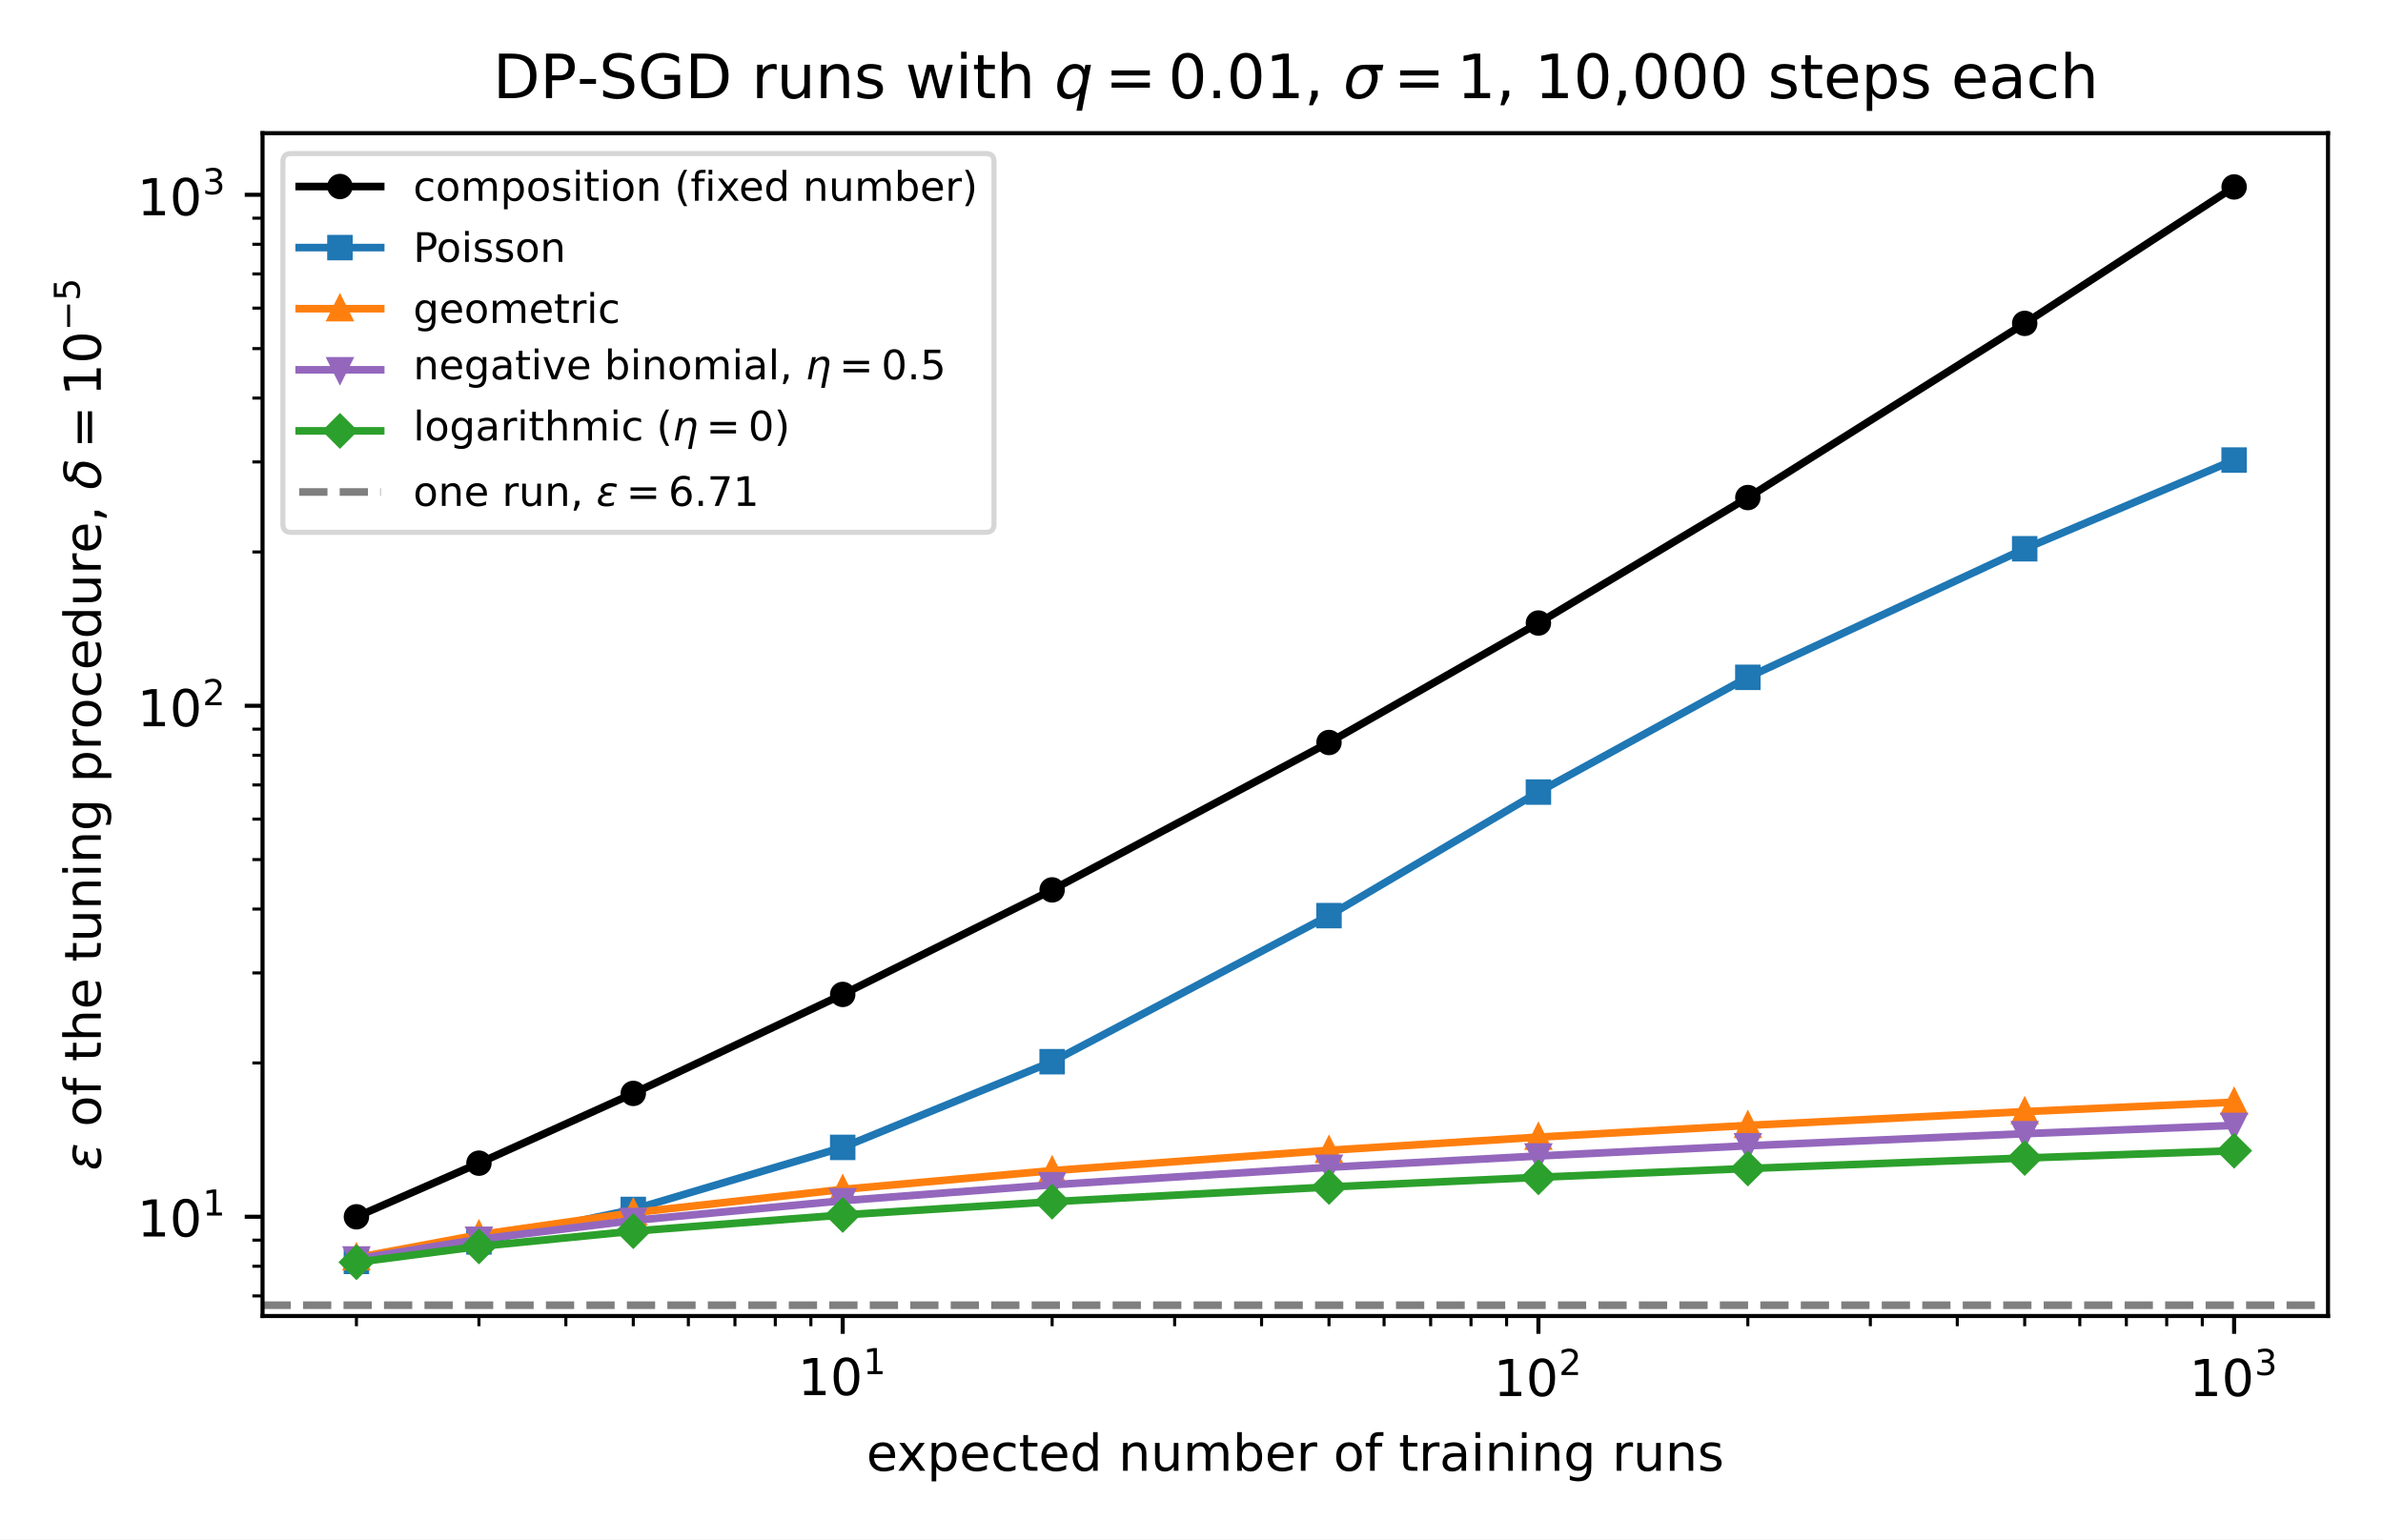
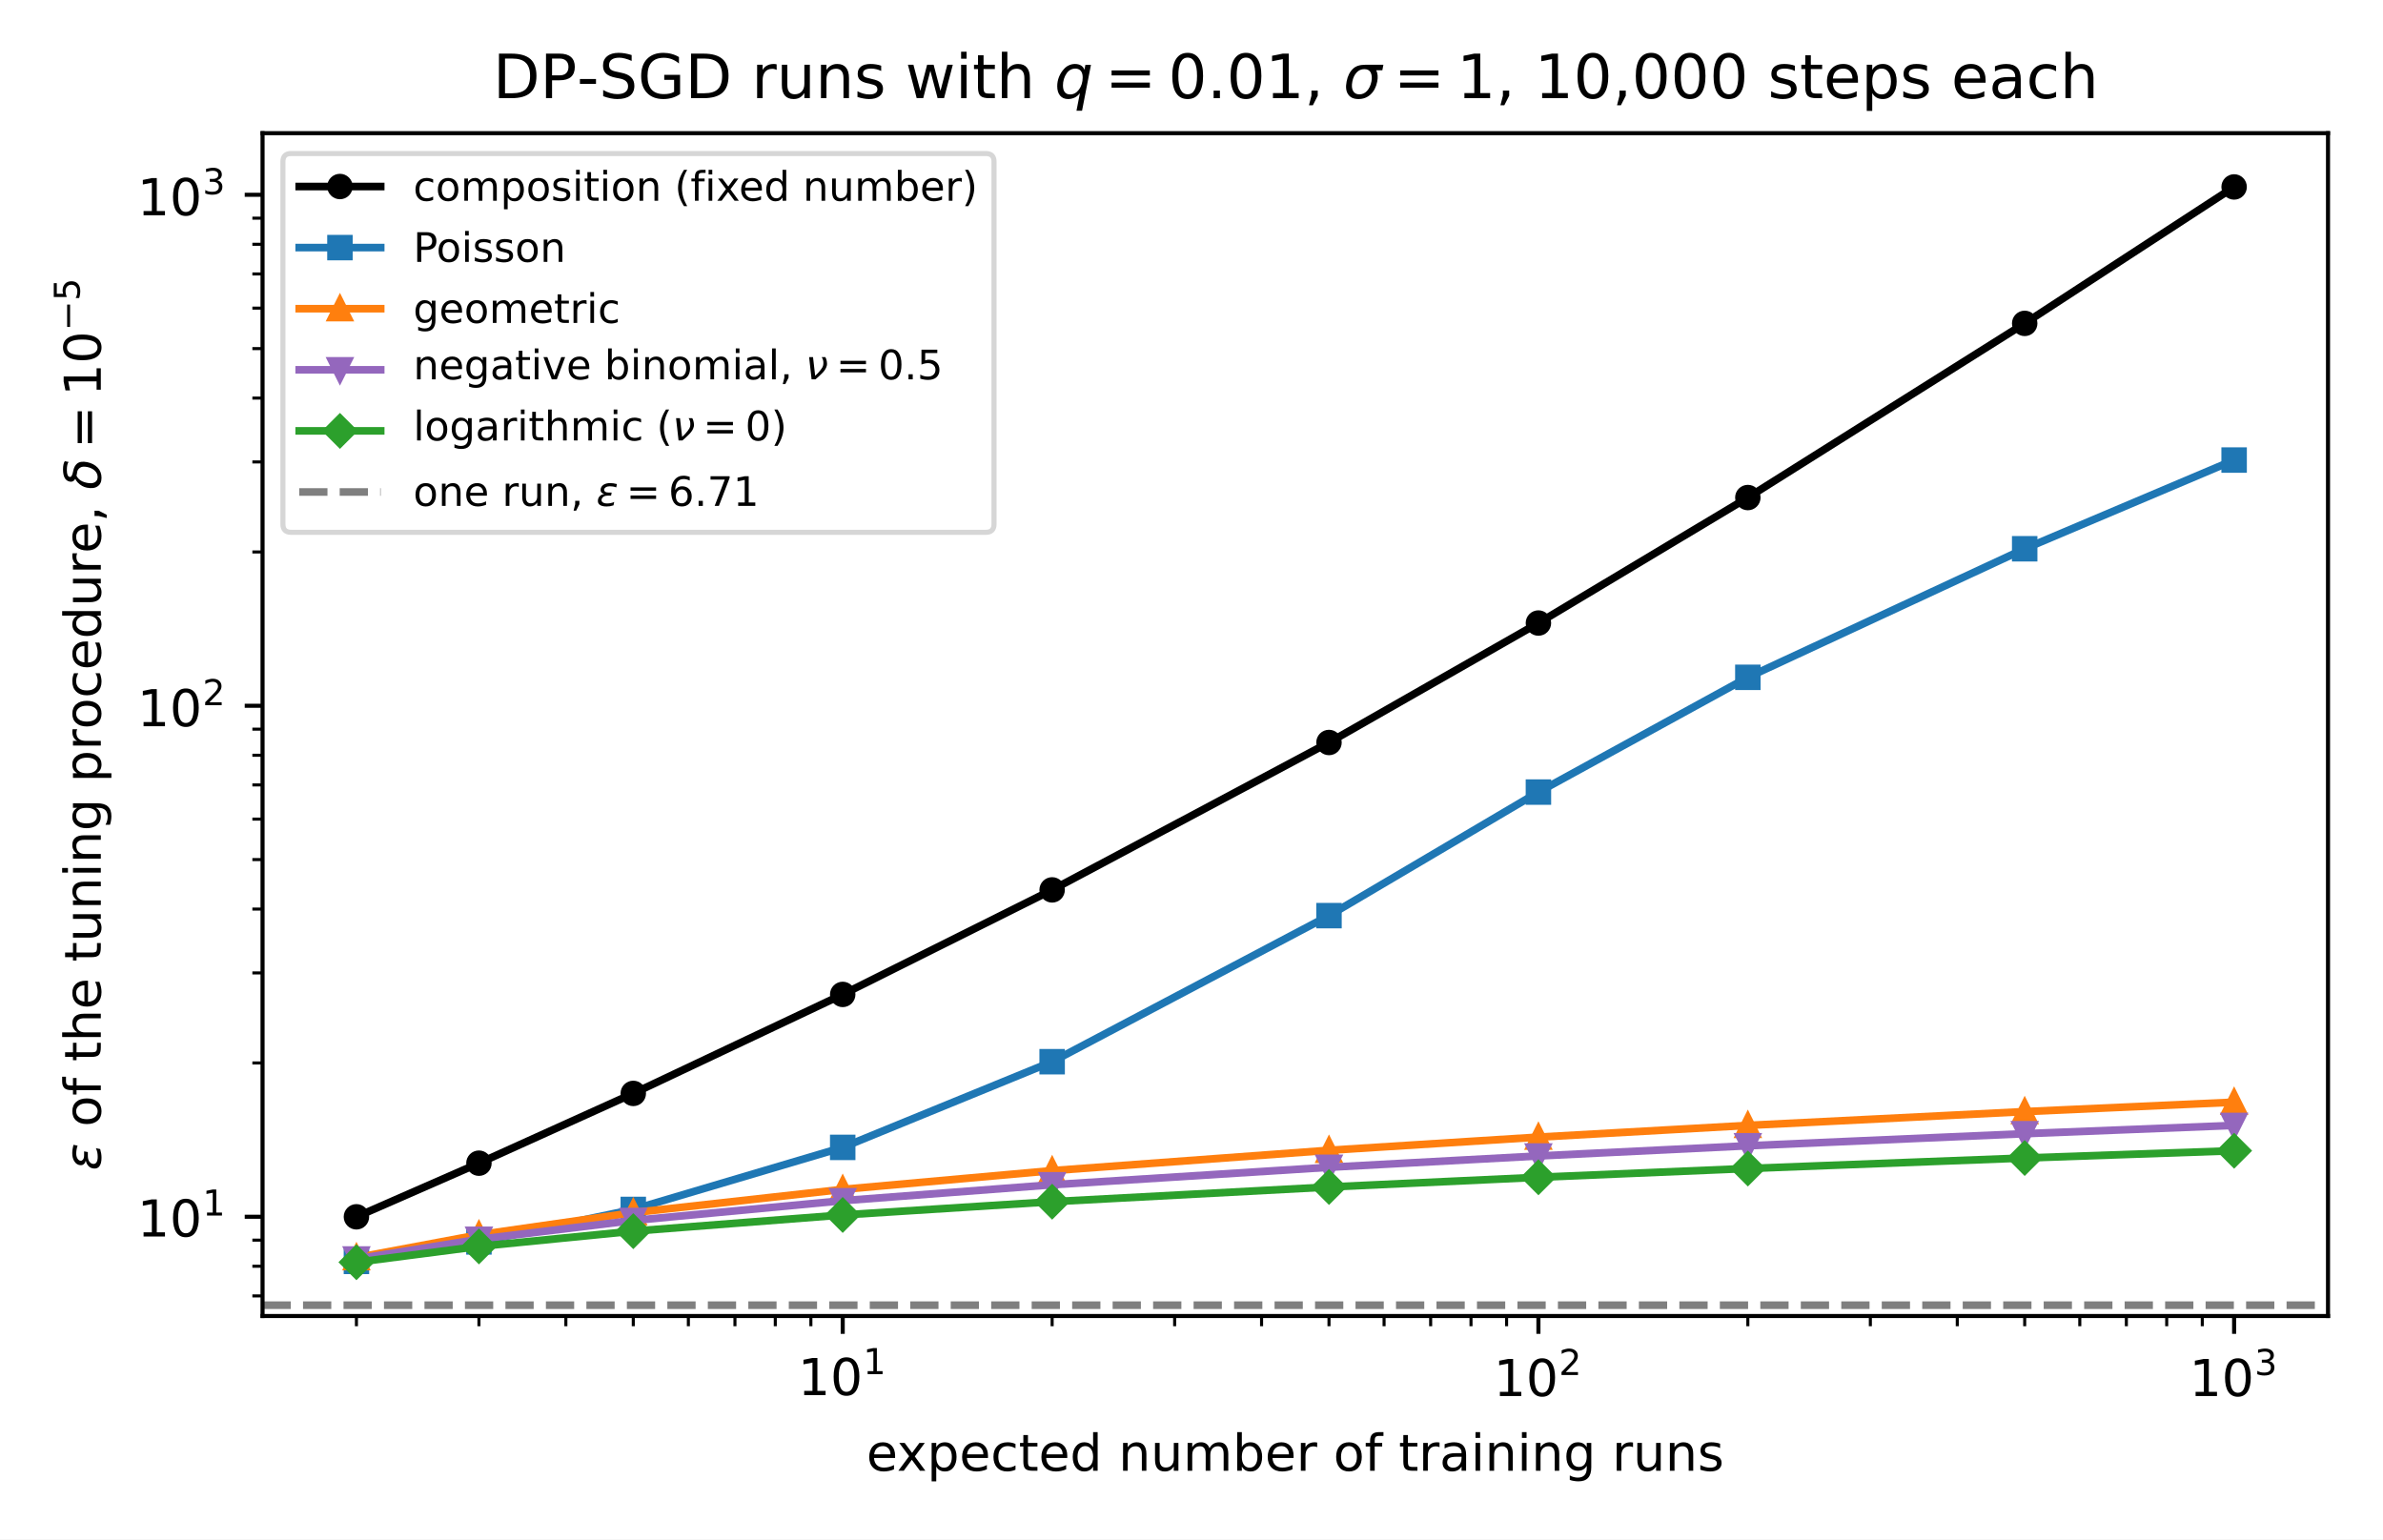
<svg xmlns="http://www.w3.org/2000/svg" xmlns:xlink="http://www.w3.org/1999/xlink" width="468pt" height="302.4pt" viewBox="0 0 468 302.4" version="1.1">
  <defs>
    <style type="text/css">*{stroke-linejoin: round; stroke-linecap: butt}</style>
  </defs>
  <g id="figure_1">
    <g id="patch_1">
      <path d="M 0 302.4  L 468 302.4  L 468 0  L 0 0  z " style="fill: #ffffff" />
    </g>
    <g id="axes_1">
      <g id="patch_2">
        <path d="M 51.562 258.515  L 457.2 258.515  L 457.2 26.16  L 51.562 26.16  z " style="fill: #ffffff" />
      </g>
      <g id="matplotlib.axis_1">
        <g id="xtick_1">
          <g id="line2d_1">
            <defs>
              <path id="m102c16f6c4" d="M 0 0  L 0 3.5  " style="stroke: #000000; stroke-width: 0.8" />
            </defs>
            <g>
              <use xlink:href="#m102c16f6c4" x="165.501" y="258.515" style="stroke: #000000; stroke-width: 0.8" />
            </g>
          </g>
          <g id="text_1">
            <g transform="translate(156.701 274.8153)">
              <text>
                <tspan x="0" y="-0.762" style="font-size: 10px; font-family: 'DejaVu Sans'">1</tspan>
                <tspan x="6.362" y="-0.762" style="font-size: 10px; font-family: 'DejaVu Sans'">0</tspan>
                <tspan x="12.82" y="-4.892" style="font-size: 7px; font-family: 'DejaVu Sans'">1</tspan>
              </text>
            </g>
          </g>
        </g>
        <g id="xtick_2">
          <g id="line2d_2">
            <g>
              <use xlink:href="#m102c16f6c4" x="302.131" y="258.515" style="stroke: #000000; stroke-width: 0.8" />
            </g>
          </g>
          <g id="text_2">
            <g transform="translate(293.3315 274.9153)">
              <text>
                <tspan x="0" y="-0.675" style="font-size: 10px; font-family: 'DejaVu Sans'">1</tspan>
                <tspan x="6.362" y="-0.675" style="font-size: 10px; font-family: 'DejaVu Sans'">0</tspan>
                <tspan x="12.82" y="-4.805" style="font-size: 7px; font-family: 'DejaVu Sans'">2</tspan>
              </text>
            </g>
          </g>
        </g>
        <g id="xtick_3">
          <g id="line2d_3">
            <g>
              <use xlink:href="#m102c16f6c4" x="438.762" y="258.515" style="stroke: #000000; stroke-width: 0.8" />
            </g>
          </g>
          <g id="text_3">
            <g transform="translate(429.9619 274.9153)">
              <text>
                <tspan x="0" y="-0.675" style="font-size: 10px; font-family: 'DejaVu Sans'">1</tspan>
                <tspan x="6.362" y="-0.675" style="font-size: 10px; font-family: 'DejaVu Sans'">0</tspan>
                <tspan x="12.82" y="-4.805" style="font-size: 7px; font-family: 'DejaVu Sans'">3</tspan>
              </text>
            </g>
          </g>
        </g>
        <g id="xtick_4">
          <g id="line2d_4">
            <defs>
              <path id="mf94962b83d" d="M 0 0  L 0 2  " style="stroke: #000000; stroke-width: 0.6" />
            </defs>
            <g>
              <use xlink:href="#mf94962b83d" x="70" y="258.515" style="stroke: #000000; stroke-width: 0.6" />
            </g>
          </g>
        </g>
        <g id="xtick_5">
          <g id="line2d_5">
            <g>
              <use xlink:href="#mf94962b83d" x="94.06" y="258.515" style="stroke: #000000; stroke-width: 0.6" />
            </g>
          </g>
        </g>
        <g id="xtick_6">
          <g id="line2d_6">
            <g>
              <use xlink:href="#mf94962b83d" x="111.13" y="258.515" style="stroke: #000000; stroke-width: 0.6" />
            </g>
          </g>
        </g>
        <g id="xtick_7">
          <g id="line2d_7">
            <g>
              <use xlink:href="#mf94962b83d" x="124.371" y="258.515" style="stroke: #000000; stroke-width: 0.6" />
            </g>
          </g>
        </g>
        <g id="xtick_8">
          <g id="line2d_8">
            <g>
              <use xlink:href="#mf94962b83d" x="135.19" y="258.515" style="stroke: #000000; stroke-width: 0.6" />
            </g>
          </g>
        </g>
        <g id="xtick_9">
          <g id="line2d_9">
            <g>
              <use xlink:href="#mf94962b83d" x="144.337" y="258.515" style="stroke: #000000; stroke-width: 0.6" />
            </g>
          </g>
        </g>
        <g id="xtick_10">
          <g id="line2d_10">
            <g>
              <use xlink:href="#mf94962b83d" x="152.26" y="258.515" style="stroke: #000000; stroke-width: 0.6" />
            </g>
          </g>
        </g>
        <g id="xtick_11">
          <g id="line2d_11">
            <g>
              <use xlink:href="#mf94962b83d" x="159.249" y="258.515" style="stroke: #000000; stroke-width: 0.6" />
            </g>
          </g>
        </g>
        <g id="xtick_12">
          <g id="line2d_12">
            <g>
              <use xlink:href="#mf94962b83d" x="206.631" y="258.515" style="stroke: #000000; stroke-width: 0.6" />
            </g>
          </g>
        </g>
        <g id="xtick_13">
          <g id="line2d_13">
            <g>
              <use xlink:href="#mf94962b83d" x="230.69" y="258.515" style="stroke: #000000; stroke-width: 0.6" />
            </g>
          </g>
        </g>
        <g id="xtick_14">
          <g id="line2d_14">
            <g>
              <use xlink:href="#mf94962b83d" x="247.761" y="258.515" style="stroke: #000000; stroke-width: 0.6" />
            </g>
          </g>
        </g>
        <g id="xtick_15">
          <g id="line2d_15">
            <g>
              <use xlink:href="#mf94962b83d" x="261.002" y="258.515" style="stroke: #000000; stroke-width: 0.6" />
            </g>
          </g>
        </g>
        <g id="xtick_16">
          <g id="line2d_16">
            <g>
              <use xlink:href="#mf94962b83d" x="271.82" y="258.515" style="stroke: #000000; stroke-width: 0.6" />
            </g>
          </g>
        </g>
        <g id="xtick_17">
          <g id="line2d_17">
            <g>
              <use xlink:href="#mf94962b83d" x="280.967" y="258.515" style="stroke: #000000; stroke-width: 0.6" />
            </g>
          </g>
        </g>
        <g id="xtick_18">
          <g id="line2d_18">
            <g>
              <use xlink:href="#mf94962b83d" x="288.891" y="258.515" style="stroke: #000000; stroke-width: 0.6" />
            </g>
          </g>
        </g>
        <g id="xtick_19">
          <g id="line2d_19">
            <g>
              <use xlink:href="#mf94962b83d" x="295.88" y="258.515" style="stroke: #000000; stroke-width: 0.6" />
            </g>
          </g>
        </g>
        <g id="xtick_20">
          <g id="line2d_20">
            <g>
              <use xlink:href="#mf94962b83d" x="343.261" y="258.515" style="stroke: #000000; stroke-width: 0.6" />
            </g>
          </g>
        </g>
        <g id="xtick_21">
          <g id="line2d_21">
            <g>
              <use xlink:href="#mf94962b83d" x="367.321" y="258.515" style="stroke: #000000; stroke-width: 0.6" />
            </g>
          </g>
        </g>
        <g id="xtick_22">
          <g id="line2d_22">
            <g>
              <use xlink:href="#mf94962b83d" x="384.391" y="258.515" style="stroke: #000000; stroke-width: 0.6" />
            </g>
          </g>
        </g>
        <g id="xtick_23">
          <g id="line2d_23">
            <g>
              <use xlink:href="#mf94962b83d" x="397.632" y="258.515" style="stroke: #000000; stroke-width: 0.6" />
            </g>
          </g>
        </g>
        <g id="xtick_24">
          <g id="line2d_24">
            <g>
              <use xlink:href="#mf94962b83d" x="408.451" y="258.515" style="stroke: #000000; stroke-width: 0.6" />
            </g>
          </g>
        </g>
        <g id="xtick_25">
          <g id="line2d_25">
            <g>
              <use xlink:href="#mf94962b83d" x="417.598" y="258.515" style="stroke: #000000; stroke-width: 0.6" />
            </g>
          </g>
        </g>
        <g id="xtick_26">
          <g id="line2d_26">
            <g>
              <use xlink:href="#mf94962b83d" x="425.521" y="258.515" style="stroke: #000000; stroke-width: 0.6" />
            </g>
          </g>
        </g>
        <g id="xtick_27">
          <g id="line2d_27">
            <g>
              <use xlink:href="#mf94962b83d" x="432.51" y="258.515" style="stroke: #000000; stroke-width: 0.6" />
            </g>
          </g>
        </g>
        <g id="text_4">
          <text style="font-size: 10px; font-family: 'DejaVu Sans', 'Bitstream Vera Sans', 'Computer Modern Sans Serif', 'Lucida Grande', 'Verdana', 'Geneva', 'Lucid', 'Arial', 'Helvetica', 'Avant Garde', sans-serif; text-anchor: middle" x="254.381" y="288.916" transform="rotate(-0 254.3812 288.9161)">expected number of training runs</text>
        </g>
      </g>
      <g id="matplotlib.axis_2">
        <g id="ytick_1">
          <g id="line2d_28">
            <defs>
              <path id="m4194588915" d="M 0 0  L -3.5 0  " style="stroke: #000000; stroke-width: 0.8" />
            </defs>
            <g>
              <use xlink:href="#m4194588915" x="51.562" y="239.014" style="stroke: #000000; stroke-width: 0.8" />
            </g>
          </g>
          <g id="text_5">
            <g transform="translate(26.96234 243.664)">
              <text>
                <tspan x="0" y="-0.762" style="font-size: 10px; font-family: 'DejaVu Sans'">1</tspan>
                <tspan x="6.362" y="-0.762" style="font-size: 10px; font-family: 'DejaVu Sans'">0</tspan>
                <tspan x="12.82" y="-4.892" style="font-size: 7px; font-family: 'DejaVu Sans'">1</tspan>
              </text>
            </g>
          </g>
        </g>
        <g id="ytick_2">
          <g id="line2d_29">
            <g>
              <use xlink:href="#m4194588915" x="51.562" y="138.637" style="stroke: #000000; stroke-width: 0.8" />
            </g>
          </g>
          <g id="text_6">
            <g transform="translate(26.96234 143.3371)">
              <text>
                <tspan x="0" y="-0.675" style="font-size: 10px; font-family: 'DejaVu Sans'">1</tspan>
                <tspan x="6.362" y="-0.675" style="font-size: 10px; font-family: 'DejaVu Sans'">0</tspan>
                <tspan x="12.82" y="-4.805" style="font-size: 7px; font-family: 'DejaVu Sans'">2</tspan>
              </text>
            </g>
          </g>
        </g>
        <g id="ytick_3">
          <g id="line2d_30">
            <g>
              <use xlink:href="#m4194588915" x="51.562" y="38.26" style="stroke: #000000; stroke-width: 0.8" />
            </g>
          </g>
          <g id="text_7">
            <g transform="translate(26.96234 42.96023)">
              <text>
                <tspan x="0" y="-0.675" style="font-size: 10px; font-family: 'DejaVu Sans'">1</tspan>
                <tspan x="6.362" y="-0.675" style="font-size: 10px; font-family: 'DejaVu Sans'">0</tspan>
                <tspan x="12.82" y="-4.805" style="font-size: 7px; font-family: 'DejaVu Sans'">3</tspan>
              </text>
            </g>
          </g>
        </g>
        <g id="ytick_4">
          <g id="line2d_31">
            <defs>
              <path id="m0fc500eecc" d="M 0 0  L -2 0  " style="stroke: #000000; stroke-width: 0.6" />
            </defs>
            <g>
              <use xlink:href="#m0fc500eecc" x="51.562" y="254.563" style="stroke: #000000; stroke-width: 0.6" />
            </g>
          </g>
        </g>
        <g id="ytick_5">
          <g id="line2d_32">
            <g>
              <use xlink:href="#m0fc500eecc" x="51.562" y="248.742" style="stroke: #000000; stroke-width: 0.6" />
            </g>
          </g>
        </g>
        <g id="ytick_6">
          <g id="line2d_33">
            <g>
              <use xlink:href="#m0fc500eecc" x="51.562" y="243.607" style="stroke: #000000; stroke-width: 0.6" />
            </g>
          </g>
        </g>
        <g id="ytick_7">
          <g id="line2d_34">
            <g>
              <use xlink:href="#m0fc500eecc" x="51.562" y="208.798" style="stroke: #000000; stroke-width: 0.6" />
            </g>
          </g>
        </g>
        <g id="ytick_8">
          <g id="line2d_35">
            <g>
              <use xlink:href="#m0fc500eecc" x="51.562" y="191.122" style="stroke: #000000; stroke-width: 0.6" />
            </g>
          </g>
        </g>
        <g id="ytick_9">
          <g id="line2d_36">
            <g>
              <use xlink:href="#m0fc500eecc" x="51.562" y="178.581" style="stroke: #000000; stroke-width: 0.6" />
            </g>
          </g>
        </g>
        <g id="ytick_10">
          <g id="line2d_37">
            <g>
              <use xlink:href="#m0fc500eecc" x="51.562" y="168.854" style="stroke: #000000; stroke-width: 0.6" />
            </g>
          </g>
        </g>
        <g id="ytick_11">
          <g id="line2d_38">
            <g>
              <use xlink:href="#m0fc500eecc" x="51.562" y="160.906" style="stroke: #000000; stroke-width: 0.6" />
            </g>
          </g>
        </g>
        <g id="ytick_12">
          <g id="line2d_39">
            <g>
              <use xlink:href="#m0fc500eecc" x="51.562" y="154.186" style="stroke: #000000; stroke-width: 0.6" />
            </g>
          </g>
        </g>
        <g id="ytick_13">
          <g id="line2d_40">
            <g>
              <use xlink:href="#m0fc500eecc" x="51.562" y="148.365" style="stroke: #000000; stroke-width: 0.6" />
            </g>
          </g>
        </g>
        <g id="ytick_14">
          <g id="line2d_41">
            <g>
              <use xlink:href="#m0fc500eecc" x="51.562" y="143.23" style="stroke: #000000; stroke-width: 0.6" />
            </g>
          </g>
        </g>
        <g id="ytick_15">
          <g id="line2d_42">
            <g>
              <use xlink:href="#m0fc500eecc" x="51.562" y="108.421" style="stroke: #000000; stroke-width: 0.6" />
            </g>
          </g>
        </g>
        <g id="ytick_16">
          <g id="line2d_43">
            <g>
              <use xlink:href="#m0fc500eecc" x="51.562" y="90.745" style="stroke: #000000; stroke-width: 0.6" />
            </g>
          </g>
        </g>
        <g id="ytick_17">
          <g id="line2d_44">
            <g>
              <use xlink:href="#m0fc500eecc" x="51.562" y="78.204" style="stroke: #000000; stroke-width: 0.6" />
            </g>
          </g>
        </g>
        <g id="ytick_18">
          <g id="line2d_45">
            <g>
              <use xlink:href="#m0fc500eecc" x="51.562" y="68.477" style="stroke: #000000; stroke-width: 0.6" />
            </g>
          </g>
        </g>
        <g id="ytick_19">
          <g id="line2d_46">
            <g>
              <use xlink:href="#m0fc500eecc" x="51.562" y="60.529" style="stroke: #000000; stroke-width: 0.6" />
            </g>
          </g>
        </g>
        <g id="ytick_20">
          <g id="line2d_47">
            <g>
              <use xlink:href="#m0fc500eecc" x="51.562" y="53.809" style="stroke: #000000; stroke-width: 0.6" />
            </g>
          </g>
        </g>
        <g id="ytick_21">
          <g id="line2d_48">
            <g>
              <use xlink:href="#m0fc500eecc" x="51.562" y="47.988" style="stroke: #000000; stroke-width: 0.6" />
            </g>
          </g>
        </g>
        <g id="ytick_22">
          <g id="line2d_49">
            <g>
              <use xlink:href="#m0fc500eecc" x="51.562" y="42.853" style="stroke: #000000; stroke-width: 0.6" />
            </g>
          </g>
        </g>
        <g id="text_8">
          <g transform="translate(20.56 229.9377) rotate(-90)">
            <text>
              <tspan x="0" y="-0.762" style="font-style: oblique; font-size: 10px; font-family: 'DejaVu Sans'">ε</tspan>
              <tspan x="133.765" y="-0.762" style="font-style: oblique; font-size: 10px; font-family: 'DejaVu Sans'">δ</tspan>
              <tspan x="5.405" y="-0.762" style="font-size: 10px; font-family: 'DejaVu Sans'"> </tspan>
              <tspan x="8.584" y="-0.762" style="font-size: 10px; font-family: 'DejaVu Sans'">o</tspan>
              <tspan x="14.702" y="-0.762" style="font-size: 10px; font-family: 'DejaVu Sans'">f</tspan>
              <tspan x="18.223" y="-0.762" style="font-size: 10px; font-family: 'DejaVu Sans'"> </tspan>
              <tspan x="21.401" y="-0.762" style="font-size: 10px; font-family: 'DejaVu Sans'">t</tspan>
              <tspan x="25.322" y="-0.762" style="font-size: 10px; font-family: 'DejaVu Sans'">h</tspan>
              <tspan x="31.66" y="-0.762" style="font-size: 10px; font-family: 'DejaVu Sans'">e</tspan>
              <tspan x="37.812" y="-0.762" style="font-size: 10px; font-family: 'DejaVu Sans'"> </tspan>
              <tspan x="40.991" y="-0.762" style="font-size: 10px; font-family: 'DejaVu Sans'">t</tspan>
              <tspan x="44.912" y="-0.762" style="font-size: 10px; font-family: 'DejaVu Sans'">u</tspan>
              <tspan x="51.25" y="-0.762" style="font-size: 10px; font-family: 'DejaVu Sans'">n</tspan>
              <tspan x="57.588" y="-0.762" style="font-size: 10px; font-family: 'DejaVu Sans'">i</tspan>
              <tspan x="60.366" y="-0.762" style="font-size: 10px; font-family: 'DejaVu Sans'">n</tspan>
              <tspan x="66.704" y="-0.762" style="font-size: 10px; font-family: 'DejaVu Sans'">g</tspan>
              <tspan x="73.052" y="-0.762" style="font-size: 10px; font-family: 'DejaVu Sans'"> </tspan>
              <tspan x="76.23" y="-0.762" style="font-size: 10px; font-family: 'DejaVu Sans'">p</tspan>
              <tspan x="82.578" y="-0.762" style="font-size: 10px; font-family: 'DejaVu Sans'">r</tspan>
              <tspan x="86.689" y="-0.762" style="font-size: 10px; font-family: 'DejaVu Sans'">o</tspan>
              <tspan x="92.808" y="-0.762" style="font-size: 10px; font-family: 'DejaVu Sans'">c</tspan>
              <tspan x="98.306" y="-0.762" style="font-size: 10px; font-family: 'DejaVu Sans'">e</tspan>
              <tspan x="104.458" y="-0.762" style="font-size: 10px; font-family: 'DejaVu Sans'">d</tspan>
              <tspan x="110.806" y="-0.762" style="font-size: 10px; font-family: 'DejaVu Sans'">u</tspan>
              <tspan x="117.144" y="-0.762" style="font-size: 10px; font-family: 'DejaVu Sans'">r</tspan>
              <tspan x="121.255" y="-0.762" style="font-size: 10px; font-family: 'DejaVu Sans'">e</tspan>
              <tspan x="127.407" y="-0.762" style="font-size: 10px; font-family: 'DejaVu Sans'">,</tspan>
              <tspan x="130.586" y="-0.762" style="font-size: 10px; font-family: 'DejaVu Sans'"> </tspan>
              <tspan x="141.831" y="-0.762" style="font-size: 10px; font-family: 'DejaVu Sans'">=</tspan>
              <tspan x="152.158" y="-0.762" style="font-size: 10px; font-family: 'DejaVu Sans'">1</tspan>
              <tspan x="158.521" y="-0.762" style="font-size: 10px; font-family: 'DejaVu Sans'">0</tspan>
              <tspan x="164.979" y="-4.892" style="font-size: 7px; font-family: 'DejaVu Sans'">−</tspan>
              <tspan x="170.844" y="-4.892" style="font-size: 7px; font-family: 'DejaVu Sans'">5</tspan>
            </text>
          </g>
        </g>
      </g>
      <g id="line2d_50">
        <path d="M 70 239.03  L 94.06 228.493  L 124.371 214.787  L 165.501 195.342  L 206.631 174.809  L 261.002 145.854  L 302.131 122.389  L 343.261 97.739  L 397.632 63.524  L 438.762 36.722  " clip-path="url(#p305cb070a3)" style="fill: none; stroke: #000000; stroke-width: 1.5; stroke-linecap: square" />
        <defs>
          <path id="m35705ad5c0" d="M 0 2  C 0.53 2 1.039 1.789 1.414 1.414  C 1.789 1.039 2 0.53 2 0  C 2 -0.53 1.789 -1.039 1.414 -1.414  C 1.039 -1.789 0.53 -2 0 -2  C -0.53 -2 -1.039 -1.789 -1.414 -1.414  C -1.789 -1.039 -2 -0.53 -2 0  C -2 0.53 -1.789 1.039 -1.414 1.414  C -1.039 1.789 -0.53 2 0 2  z " style="stroke: #000000" />
        </defs>
        <g clip-path="url(#p305cb070a3)">
          <use xlink:href="#m35705ad5c0" x="70" y="239.03" style="stroke: #000000" />
          <use xlink:href="#m35705ad5c0" x="94.06" y="228.493" style="stroke: #000000" />
          <use xlink:href="#m35705ad5c0" x="124.371" y="214.787" style="stroke: #000000" />
          <use xlink:href="#m35705ad5c0" x="165.501" y="195.342" style="stroke: #000000" />
          <use xlink:href="#m35705ad5c0" x="206.631" y="174.809" style="stroke: #000000" />
          <use xlink:href="#m35705ad5c0" x="261.002" y="145.854" style="stroke: #000000" />
          <use xlink:href="#m35705ad5c0" x="302.131" y="122.389" style="stroke: #000000" />
          <use xlink:href="#m35705ad5c0" x="343.261" y="97.739" style="stroke: #000000" />
          <use xlink:href="#m35705ad5c0" x="397.632" y="63.524" style="stroke: #000000" />
          <use xlink:href="#m35705ad5c0" x="438.762" y="36.722" style="stroke: #000000" />
        </g>
      </g>
      <g id="line2d_51">
        <path d="M 70 247.785  L 94.06 243.959  L 124.371 237.581  L 165.501 225.392  L 206.631 208.56  L 261.002 179.866  L 302.131 155.595  L 343.261 133.054  L 397.632 107.799  L 438.762 90.373  " clip-path="url(#p305cb070a3)" style="fill: none; stroke: #1f77b4; stroke-width: 1.5; stroke-linecap: square" />
        <defs>
          <path id="m5f899848ee" d="M -2 2  L 2 2  L 2 -2  L -2 -2  z " style="stroke: #1f77b4; stroke-linejoin: miter" />
        </defs>
        <g clip-path="url(#p305cb070a3)">
          <use xlink:href="#m5f899848ee" x="70" y="247.785" style="fill: #1f77b4; stroke: #1f77b4; stroke-linejoin: miter" />
          <use xlink:href="#m5f899848ee" x="94.06" y="243.959" style="fill: #1f77b4; stroke: #1f77b4; stroke-linejoin: miter" />
          <use xlink:href="#m5f899848ee" x="124.371" y="237.581" style="fill: #1f77b4; stroke: #1f77b4; stroke-linejoin: miter" />
          <use xlink:href="#m5f899848ee" x="165.501" y="225.392" style="fill: #1f77b4; stroke: #1f77b4; stroke-linejoin: miter" />
          <use xlink:href="#m5f899848ee" x="206.631" y="208.56" style="fill: #1f77b4; stroke: #1f77b4; stroke-linejoin: miter" />
          <use xlink:href="#m5f899848ee" x="261.002" y="179.866" style="fill: #1f77b4; stroke: #1f77b4; stroke-linejoin: miter" />
          <use xlink:href="#m5f899848ee" x="302.131" y="155.595" style="fill: #1f77b4; stroke: #1f77b4; stroke-linejoin: miter" />
          <use xlink:href="#m5f899848ee" x="343.261" y="133.054" style="fill: #1f77b4; stroke: #1f77b4; stroke-linejoin: miter" />
          <use xlink:href="#m5f899848ee" x="397.632" y="107.799" style="fill: #1f77b4; stroke: #1f77b4; stroke-linejoin: miter" />
          <use xlink:href="#m5f899848ee" x="438.762" y="90.373" style="fill: #1f77b4; stroke: #1f77b4; stroke-linejoin: miter" />
        </g>
      </g>
      <g id="line2d_52">
        <path d="M 70 247.049  L 94.06 242.552  L 124.371 238.211  L 165.501 233.637  L 206.631 229.957  L 261.002 225.96  L 302.131 223.373  L 343.261 221.071  L 397.632 218.362  L 438.762 216.511  " clip-path="url(#p305cb070a3)" style="fill: none; stroke: #ff7f0e; stroke-width: 1.5; stroke-linecap: square" />
        <defs>
          <path id="m4479b7ae93" d="M 0 -2  L -2 2  L 2 2  z " style="stroke: #ff7f0e; stroke-linejoin: miter" />
        </defs>
        <g clip-path="url(#p305cb070a3)">
          <use xlink:href="#m4479b7ae93" x="70" y="247.049" style="fill: #ff7f0e; stroke: #ff7f0e; stroke-linejoin: miter" />
          <use xlink:href="#m4479b7ae93" x="94.06" y="242.552" style="fill: #ff7f0e; stroke: #ff7f0e; stroke-linejoin: miter" />
          <use xlink:href="#m4479b7ae93" x="124.371" y="238.211" style="fill: #ff7f0e; stroke: #ff7f0e; stroke-linejoin: miter" />
          <use xlink:href="#m4479b7ae93" x="165.501" y="233.637" style="fill: #ff7f0e; stroke: #ff7f0e; stroke-linejoin: miter" />
          <use xlink:href="#m4479b7ae93" x="206.631" y="229.957" style="fill: #ff7f0e; stroke: #ff7f0e; stroke-linejoin: miter" />
          <use xlink:href="#m4479b7ae93" x="261.002" y="225.96" style="fill: #ff7f0e; stroke: #ff7f0e; stroke-linejoin: miter" />
          <use xlink:href="#m4479b7ae93" x="302.131" y="223.373" style="fill: #ff7f0e; stroke: #ff7f0e; stroke-linejoin: miter" />
          <use xlink:href="#m4479b7ae93" x="343.261" y="221.071" style="fill: #ff7f0e; stroke: #ff7f0e; stroke-linejoin: miter" />
          <use xlink:href="#m4479b7ae93" x="397.632" y="218.362" style="fill: #ff7f0e; stroke: #ff7f0e; stroke-linejoin: miter" />
          <use xlink:href="#m4479b7ae93" x="438.762" y="216.511" style="fill: #ff7f0e; stroke: #ff7f0e; stroke-linejoin: miter" />
        </g>
      </g>
      <g id="line2d_53">
        <path d="M 70 247.308  L 94.06 243.441  L 124.371 239.745  L 165.501 235.861  L 206.631 232.731  L 261.002 229.298  L 302.131 227.075  L 343.261 225.072  L 397.632 222.701  L 438.762 221.072  " clip-path="url(#p305cb070a3)" style="fill: none; stroke: #9467bd; stroke-width: 1.5; stroke-linecap: square" />
        <defs>
          <path id="m14be0e11fa" d="M -0 2  L 2 -2  L -2 -2  z " style="stroke: #9467bd; stroke-linejoin: miter" />
        </defs>
        <g clip-path="url(#p305cb070a3)">
          <use xlink:href="#m14be0e11fa" x="70" y="247.308" style="fill: #9467bd; stroke: #9467bd; stroke-linejoin: miter" />
          <use xlink:href="#m14be0e11fa" x="94.06" y="243.441" style="fill: #9467bd; stroke: #9467bd; stroke-linejoin: miter" />
          <use xlink:href="#m14be0e11fa" x="124.371" y="239.745" style="fill: #9467bd; stroke: #9467bd; stroke-linejoin: miter" />
          <use xlink:href="#m14be0e11fa" x="165.501" y="235.861" style="fill: #9467bd; stroke: #9467bd; stroke-linejoin: miter" />
          <use xlink:href="#m14be0e11fa" x="206.631" y="232.731" style="fill: #9467bd; stroke: #9467bd; stroke-linejoin: miter" />
          <use xlink:href="#m14be0e11fa" x="261.002" y="229.298" style="fill: #9467bd; stroke: #9467bd; stroke-linejoin: miter" />
          <use xlink:href="#m14be0e11fa" x="302.131" y="227.075" style="fill: #9467bd; stroke: #9467bd; stroke-linejoin: miter" />
          <use xlink:href="#m14be0e11fa" x="343.261" y="225.072" style="fill: #9467bd; stroke: #9467bd; stroke-linejoin: miter" />
          <use xlink:href="#m14be0e11fa" x="397.632" y="222.701" style="fill: #9467bd; stroke: #9467bd; stroke-linejoin: miter" />
          <use xlink:href="#m14be0e11fa" x="438.762" y="221.072" style="fill: #9467bd; stroke: #9467bd; stroke-linejoin: miter" />
        </g>
      </g>
      <g id="line2d_54">
        <path d="M 70 247.954  L 94.06 244.843  L 124.371 241.844  L 165.501 238.664  L 206.631 236.058  L 261.002 233.169  L 302.131 231.263  L 343.261 229.539  L 397.632 227.476  L 438.762 226.048  " clip-path="url(#p305cb070a3)" style="fill: none; stroke: #2ca02c; stroke-width: 1.5; stroke-linecap: square" />
        <defs>
          <path id="m2ed0dbd2fb" d="M -0 2.828  L 2.828 0  L 0 -2.828  L -2.828 -0  z " style="stroke: #2ca02c; stroke-linejoin: miter" />
        </defs>
        <g clip-path="url(#p305cb070a3)">
          <use xlink:href="#m2ed0dbd2fb" x="70" y="247.954" style="fill: #2ca02c; stroke: #2ca02c; stroke-linejoin: miter" />
          <use xlink:href="#m2ed0dbd2fb" x="94.06" y="244.843" style="fill: #2ca02c; stroke: #2ca02c; stroke-linejoin: miter" />
          <use xlink:href="#m2ed0dbd2fb" x="124.371" y="241.844" style="fill: #2ca02c; stroke: #2ca02c; stroke-linejoin: miter" />
          <use xlink:href="#m2ed0dbd2fb" x="165.501" y="238.664" style="fill: #2ca02c; stroke: #2ca02c; stroke-linejoin: miter" />
          <use xlink:href="#m2ed0dbd2fb" x="206.631" y="236.058" style="fill: #2ca02c; stroke: #2ca02c; stroke-linejoin: miter" />
          <use xlink:href="#m2ed0dbd2fb" x="261.002" y="233.169" style="fill: #2ca02c; stroke: #2ca02c; stroke-linejoin: miter" />
          <use xlink:href="#m2ed0dbd2fb" x="302.131" y="231.263" style="fill: #2ca02c; stroke: #2ca02c; stroke-linejoin: miter" />
          <use xlink:href="#m2ed0dbd2fb" x="343.261" y="229.539" style="fill: #2ca02c; stroke: #2ca02c; stroke-linejoin: miter" />
          <use xlink:href="#m2ed0dbd2fb" x="397.632" y="227.476" style="fill: #2ca02c; stroke: #2ca02c; stroke-linejoin: miter" />
          <use xlink:href="#m2ed0dbd2fb" x="438.762" y="226.048" style="fill: #2ca02c; stroke: #2ca02c; stroke-linejoin: miter" />
        </g>
      </g>
      <g id="line2d_55">
        <path d="M 51.562 256.389  L 457.2 256.389  " clip-path="url(#p305cb070a3)" style="fill: none; stroke-dasharray: 5.55,2.4; stroke-dashoffset: 0; stroke: #7f7f7f; stroke-width: 1.5" />
      </g>
      <g id="patch_3">
        <path d="M 51.562 258.515  L 51.562 26.16  " style="fill: none; stroke: #000000; stroke-width: 0.8; stroke-linejoin: miter; stroke-linecap: square" />
      </g>
      <g id="patch_4">
        <path d="M 457.2 258.515  L 457.2 26.16  " style="fill: none; stroke: #000000; stroke-width: 0.8; stroke-linejoin: miter; stroke-linecap: square" />
      </g>
      <g id="patch_5">
        <path d="M 51.562 258.515  L 457.2 258.515  " style="fill: none; stroke: #000000; stroke-width: 0.8; stroke-linejoin: miter; stroke-linecap: square" />
      </g>
      <g id="patch_6">
        <path d="M 51.562 26.16  L 457.2 26.16  " style="fill: none; stroke: #000000; stroke-width: 0.8; stroke-linejoin: miter; stroke-linecap: square" />
      </g>
      <g id="text_9">
        <g transform="translate(96.82117 20.16)">
          <text>
            <tspan x="0" y="-0.875" style="font-size: 12px; font-family: 'DejaVu Sans'">D</tspan>
            <tspan x="9.24" y="-0.875" style="font-size: 12px; font-family: 'DejaVu Sans'">P</tspan>
            <tspan x="16.477" y="-0.875" style="font-size: 12px; font-family: 'DejaVu Sans'">-</tspan>
            <tspan x="20.807" y="-0.875" style="font-size: 12px; font-family: 'DejaVu Sans'">S</tspan>
            <tspan x="28.424" y="-0.875" style="font-size: 12px; font-family: 'DejaVu Sans'">G</tspan>
            <tspan x="37.723" y="-0.875" style="font-size: 12px; font-family: 'DejaVu Sans'">D</tspan>
            <tspan x="46.963" y="-0.875" style="font-size: 12px; font-family: 'DejaVu Sans'"> </tspan>
            <tspan x="50.777" y="-0.875" style="font-size: 12px; font-family: 'DejaVu Sans'">r</tspan>
            <tspan x="55.711" y="-0.875" style="font-size: 12px; font-family: 'DejaVu Sans'">u</tspan>
            <tspan x="63.316" y="-0.875" style="font-size: 12px; font-family: 'DejaVu Sans'">n</tspan>
            <tspan x="70.922" y="-0.875" style="font-size: 12px; font-family: 'DejaVu Sans'">s</tspan>
            <tspan x="77.174" y="-0.875" style="font-size: 12px; font-family: 'DejaVu Sans'"> </tspan>
            <tspan x="80.988" y="-0.875" style="font-size: 12px; font-family: 'DejaVu Sans'">w</tspan>
            <tspan x="90.803" y="-0.875" style="font-size: 12px; font-family: 'DejaVu Sans'">i</tspan>
            <tspan x="94.137" y="-0.875" style="font-size: 12px; font-family: 'DejaVu Sans'">t</tspan>
            <tspan x="98.842" y="-0.875" style="font-size: 12px; font-family: 'DejaVu Sans'">h</tspan>
            <tspan x="106.447" y="-0.875" style="font-size: 12px; font-family: 'DejaVu Sans'"> </tspan>
            <tspan x="120.217" y="-0.875" style="font-size: 12px; font-family: 'DejaVu Sans'">=</tspan>
            <tspan x="132.609" y="-0.875" style="font-size: 12px; font-family: 'DejaVu Sans'">0</tspan>
            <tspan x="140.244" y="-0.875" style="font-size: 12px; font-family: 'DejaVu Sans'">.</tspan>
            <tspan x="144.059" y="-0.875" style="font-size: 12px; font-family: 'DejaVu Sans'">0</tspan>
            <tspan x="151.693" y="-0.875" style="font-size: 12px; font-family: 'DejaVu Sans'">1</tspan>
            <tspan x="159.328" y="-0.875" style="font-size: 12px; font-family: 'DejaVu Sans'">,</tspan>
            <tspan x="163.143" y="-0.875" style="font-size: 12px; font-family: 'DejaVu Sans'"> </tspan>
            <tspan x="176.9" y="-0.875" style="font-size: 12px; font-family: 'DejaVu Sans'">=</tspan>
            <tspan x="189.293" y="-0.875" style="font-size: 12px; font-family: 'DejaVu Sans'">1</tspan>
            <tspan x="196.928" y="-0.875" style="font-size: 12px; font-family: 'DejaVu Sans'">,</tspan>
            <tspan x="200.742" y="-0.875" style="font-size: 12px; font-family: 'DejaVu Sans'"> </tspan>
            <tspan x="204.557" y="-0.875" style="font-size: 12px; font-family: 'DejaVu Sans'">1</tspan>
            <tspan x="212.191" y="-0.875" style="font-size: 12px; font-family: 'DejaVu Sans'">0</tspan>
            <tspan x="219.826" y="-0.875" style="font-size: 12px; font-family: 'DejaVu Sans'">,</tspan>
            <tspan x="223.641" y="-0.875" style="font-size: 12px; font-family: 'DejaVu Sans'">0</tspan>
            <tspan x="231.275" y="-0.875" style="font-size: 12px; font-family: 'DejaVu Sans'">0</tspan>
            <tspan x="238.91" y="-0.875" style="font-size: 12px; font-family: 'DejaVu Sans'">0</tspan>
            <tspan x="246.545" y="-0.875" style="font-size: 12px; font-family: 'DejaVu Sans'"> </tspan>
            <tspan x="250.359" y="-0.875" style="font-size: 12px; font-family: 'DejaVu Sans'">s</tspan>
            <tspan x="256.611" y="-0.875" style="font-size: 12px; font-family: 'DejaVu Sans'">t</tspan>
            <tspan x="261.316" y="-0.875" style="font-size: 12px; font-family: 'DejaVu Sans'">e</tspan>
            <tspan x="268.699" y="-0.875" style="font-size: 12px; font-family: 'DejaVu Sans'">p</tspan>
            <tspan x="276.316" y="-0.875" style="font-size: 12px; font-family: 'DejaVu Sans'">s</tspan>
            <tspan x="282.568" y="-0.875" style="font-size: 12px; font-family: 'DejaVu Sans'"> </tspan>
            <tspan x="286.383" y="-0.875" style="font-size: 12px; font-family: 'DejaVu Sans'">e</tspan>
            <tspan x="293.766" y="-0.875" style="font-size: 12px; font-family: 'DejaVu Sans'">a</tspan>
            <tspan x="301.119" y="-0.875" style="font-size: 12px; font-family: 'DejaVu Sans'">c</tspan>
            <tspan x="307.717" y="-0.875" style="font-size: 12px; font-family: 'DejaVu Sans'">h</tspan>
            <tspan x="110.262" y="-0.875" style="font-style: oblique; font-size: 12px; font-family: 'DejaVu Sans'">q</tspan>
            <tspan x="166.957" y="-0.875" style="font-style: oblique; font-size: 12px; font-family: 'DejaVu Sans'">σ</tspan>
          </text>
        </g>
      </g>
      <g id="legend_1">
        <g id="patch_7">
          <path d="M 57.162 104.566  L 193.615 104.566  Q 195.215 104.566 195.215 102.966  L 195.215 31.76  Q 195.215 30.16 193.615 30.16  L 57.162 30.16  Q 55.562 30.16 55.562 31.76  L 55.562 102.966  Q 55.562 104.566 57.162 104.566  z " style="fill: #ffffff; opacity: 0.8; stroke: #cccccc; stroke-linejoin: miter" />
        </g>
        <g id="line2d_56">
          <path d="M 58.762 36.639  L 66.762 36.639  L 74.762 36.639  " style="fill: none; stroke: #000000; stroke-width: 1.5; stroke-linecap: square" />
          <g>
            <use xlink:href="#m35705ad5c0" x="66.762" y="36.639" style="stroke: #000000" />
          </g>
        </g>
        <g id="text_10">
          <text style="font-size: 8px; font-family: 'DejaVu Sans', 'Bitstream Vera Sans', 'Computer Modern Sans Serif', 'Lucida Grande', 'Verdana', 'Geneva', 'Lucid', 'Arial', 'Helvetica', 'Avant Garde', sans-serif; text-anchor: start" x="81.162" y="39.439" transform="rotate(-0 81.16234 39.43875)">composition (fixed number)</text>
        </g>
        <g id="line2d_57">
          <path d="M 58.762 48.639  L 66.762 48.639  L 74.762 48.639  " style="fill: none; stroke: #1f77b4; stroke-width: 1.5; stroke-linecap: square" />
          <g>
            <use xlink:href="#m5f899848ee" x="66.762" y="48.639" style="fill: #1f77b4; stroke: #1f77b4; stroke-linejoin: miter" />
          </g>
        </g>
        <g id="text_11">
          <text style="font-size: 8px; font-family: 'DejaVu Sans', 'Bitstream Vera Sans', 'Computer Modern Sans Serif', 'Lucida Grande', 'Verdana', 'Geneva', 'Lucid', 'Arial', 'Helvetica', 'Avant Garde', sans-serif; text-anchor: start" x="81.162" y="51.439" transform="rotate(-0 81.16234 51.43937)">Poisson</text>
        </g>
        <g id="line2d_58">
          <path d="M 58.762 60.64  L 66.762 60.64  L 74.762 60.64  " style="fill: none; stroke: #ff7f0e; stroke-width: 1.5; stroke-linecap: square" />
          <g>
            <use xlink:href="#m4479b7ae93" x="66.762" y="60.64" style="fill: #ff7f0e; stroke: #ff7f0e; stroke-linejoin: miter" />
          </g>
        </g>
        <g id="text_12">
          <text style="font-size: 8px; font-family: 'DejaVu Sans', 'Bitstream Vera Sans', 'Computer Modern Sans Serif', 'Lucida Grande', 'Verdana', 'Geneva', 'Lucid', 'Arial', 'Helvetica', 'Avant Garde', sans-serif; text-anchor: start" x="81.162" y="63.44" transform="rotate(-0 81.16234 63.44)">geometric</text>
        </g>
        <g id="line2d_59">
          <path d="M 58.762 72.642  L 66.762 72.642  L 74.762 72.642  " style="fill: none; stroke: #9467bd; stroke-width: 1.5; stroke-linecap: square" />
          <g>
            <use xlink:href="#m14be0e11fa" x="66.762" y="72.642" style="fill: #9467bd; stroke: #9467bd; stroke-linejoin: miter" />
          </g>
        </g>
        <g id="text_13">
          <g transform="translate(81.16234 75.44187)">
            <text>
              <tspan x="0" y="-0.922" style="font-size: 8px; font-family: 'DejaVu Sans'">n</tspan>
              <tspan x="5.07" y="-0.922" style="font-size: 8px; font-family: 'DejaVu Sans'">e</tspan>
              <tspan x="9.992" y="-0.922" style="font-size: 8px; font-family: 'DejaVu Sans'">g</tspan>
              <tspan x="15.07" y="-0.922" style="font-size: 8px; font-family: 'DejaVu Sans'">a</tspan>
              <tspan x="19.973" y="-0.922" style="font-size: 8px; font-family: 'DejaVu Sans'">t</tspan>
              <tspan x="23.109" y="-0.922" style="font-size: 8px; font-family: 'DejaVu Sans'">i</tspan>
              <tspan x="25.332" y="-0.922" style="font-size: 8px; font-family: 'DejaVu Sans'">v</tspan>
              <tspan x="30.066" y="-0.922" style="font-size: 8px; font-family: 'DejaVu Sans'">e</tspan>
              <tspan x="34.988" y="-0.922" style="font-size: 8px; font-family: 'DejaVu Sans'"> </tspan>
              <tspan x="37.531" y="-0.922" style="font-size: 8px; font-family: 'DejaVu Sans'">b</tspan>
              <tspan x="42.609" y="-0.922" style="font-size: 8px; font-family: 'DejaVu Sans'">i</tspan>
              <tspan x="44.832" y="-0.922" style="font-size: 8px; font-family: 'DejaVu Sans'">n</tspan>
              <tspan x="49.902" y="-0.922" style="font-size: 8px; font-family: 'DejaVu Sans'">o</tspan>
              <tspan x="54.797" y="-0.922" style="font-size: 8px; font-family: 'DejaVu Sans'">m</tspan>
              <tspan x="62.59" y="-0.922" style="font-size: 8px; font-family: 'DejaVu Sans'">i</tspan>
              <tspan x="64.812" y="-0.922" style="font-size: 8px; font-family: 'DejaVu Sans'">a</tspan>
              <tspan x="69.715" y="-0.922" style="font-size: 8px; font-family: 'DejaVu Sans'">l</tspan>
              <tspan x="71.938" y="-0.922" style="font-size: 8px; font-family: 'DejaVu Sans'">,</tspan>
              <tspan x="74.48" y="-0.922" style="font-size: 8px; font-family: 'DejaVu Sans'"> </tspan>
-               <tspan x="83.652" y="-0.922" style="font-size: 8px; font-family: 'DejaVu Sans'">=</tspan>
-               <tspan x="91.914" y="-0.922" style="font-size: 8px; font-family: 'DejaVu Sans'">0</tspan>
-               <tspan x="97.004" y="-0.922" style="font-size: 8px; font-family: 'DejaVu Sans'">.</tspan>
-               <tspan x="99.547" y="-0.922" style="font-size: 8px; font-family: 'DejaVu Sans'">5</tspan>
-               <tspan x="77.023" y="-0.922" style="font-style: oblique; font-size: 8px; font-family: 'DejaVu Sans'">η</tspan>
+               <tspan x="83.051" y="-0.922" style="font-size: 8px; font-family: 'DejaVu Sans'">=</tspan>
+               <tspan x="91.312" y="-0.922" style="font-size: 8px; font-family: 'DejaVu Sans'">0</tspan>
+               <tspan x="96.402" y="-0.922" style="font-size: 8px; font-family: 'DejaVu Sans'">.</tspan>
+               <tspan x="98.945" y="-0.922" style="font-size: 8px; font-family: 'DejaVu Sans'">5</tspan>
+               <tspan x="77.023" y="-0.922" style="font-style: oblique; font-size: 8px; font-family: 'DejaVu Sans'">ν</tspan>
            </text>
          </g>
        </g>
        <g id="line2d_60">
          <path d="M 58.762 84.644  L 66.762 84.644  L 74.762 84.644  " style="fill: none; stroke: #2ca02c; stroke-width: 1.5; stroke-linecap: square" />
          <g>
            <use xlink:href="#m2ed0dbd2fb" x="66.762" y="84.644" style="fill: #2ca02c; stroke: #2ca02c; stroke-linejoin: miter" />
          </g>
        </g>
        <g id="text_14">
          <g transform="translate(81.16234 87.44375)">
            <text>
              <tspan x="0" y="-0.922" style="font-size: 8px; font-family: 'DejaVu Sans'">l</tspan>
              <tspan x="2.223" y="-0.922" style="font-size: 8px; font-family: 'DejaVu Sans'">o</tspan>
              <tspan x="7.117" y="-0.922" style="font-size: 8px; font-family: 'DejaVu Sans'">g</tspan>
              <tspan x="12.195" y="-0.922" style="font-size: 8px; font-family: 'DejaVu Sans'">a</tspan>
              <tspan x="17.098" y="-0.922" style="font-size: 8px; font-family: 'DejaVu Sans'">r</tspan>
              <tspan x="20.387" y="-0.922" style="font-size: 8px; font-family: 'DejaVu Sans'">i</tspan>
              <tspan x="22.609" y="-0.922" style="font-size: 8px; font-family: 'DejaVu Sans'">t</tspan>
              <tspan x="25.746" y="-0.922" style="font-size: 8px; font-family: 'DejaVu Sans'">h</tspan>
              <tspan x="30.816" y="-0.922" style="font-size: 8px; font-family: 'DejaVu Sans'">m</tspan>
              <tspan x="38.609" y="-0.922" style="font-size: 8px; font-family: 'DejaVu Sans'">i</tspan>
              <tspan x="40.832" y="-0.922" style="font-size: 8px; font-family: 'DejaVu Sans'">c</tspan>
              <tspan x="45.23" y="-0.922" style="font-size: 8px; font-family: 'DejaVu Sans'"> </tspan>
              <tspan x="47.773" y="-0.922" style="font-size: 8px; font-family: 'DejaVu Sans'">(</tspan>
-               <tspan x="57.523" y="-0.922" style="font-size: 8px; font-family: 'DejaVu Sans'">=</tspan>
-               <tspan x="65.785" y="-0.922" style="font-size: 8px; font-family: 'DejaVu Sans'">0</tspan>
-               <tspan x="70.875" y="-0.922" style="font-size: 8px; font-family: 'DejaVu Sans'">)</tspan>
-               <tspan x="50.895" y="-0.922" style="font-style: oblique; font-size: 8px; font-family: 'DejaVu Sans'">η</tspan>
+               <tspan x="56.922" y="-0.922" style="font-size: 8px; font-family: 'DejaVu Sans'">=</tspan>
+               <tspan x="65.184" y="-0.922" style="font-size: 8px; font-family: 'DejaVu Sans'">0</tspan>
+               <tspan x="70.273" y="-0.922" style="font-size: 8px; font-family: 'DejaVu Sans'">)</tspan>
+               <tspan x="50.895" y="-0.922" style="font-style: oblique; font-size: 8px; font-family: 'DejaVu Sans'">ν</tspan>
            </text>
          </g>
        </g>
        <g id="line2d_61">
          <path d="M 58.762 96.644  L 66.762 96.644  L 74.762 96.644  " style="fill: none; stroke-dasharray: 5.55,2.4; stroke-dashoffset: 0; stroke: #7f7f7f; stroke-width: 1.5" />
        </g>
        <g id="text_15">
          <g transform="translate(81.16234 99.44437)">
            <text>
              <tspan x="0" y="-0.062" style="font-size: 8px; font-family: 'DejaVu Sans'">o</tspan>
              <tspan x="4.895" y="-0.062" style="font-size: 8px; font-family: 'DejaVu Sans'">n</tspan>
              <tspan x="9.965" y="-0.062" style="font-size: 8px; font-family: 'DejaVu Sans'">e</tspan>
              <tspan x="14.887" y="-0.062" style="font-size: 8px; font-family: 'DejaVu Sans'"> </tspan>
              <tspan x="17.43" y="-0.062" style="font-size: 8px; font-family: 'DejaVu Sans'">r</tspan>
              <tspan x="20.719" y="-0.062" style="font-size: 8px; font-family: 'DejaVu Sans'">u</tspan>
              <tspan x="25.789" y="-0.062" style="font-size: 8px; font-family: 'DejaVu Sans'">n</tspan>
              <tspan x="30.859" y="-0.062" style="font-size: 8px; font-family: 'DejaVu Sans'">,</tspan>
              <tspan x="33.402" y="-0.062" style="font-size: 8px; font-family: 'DejaVu Sans'"> </tspan>
              <tspan x="41.828" y="-0.062" style="font-size: 8px; font-family: 'DejaVu Sans'">=</tspan>
              <tspan x="50.09" y="-0.062" style="font-size: 8px; font-family: 'DejaVu Sans'">6</tspan>
              <tspan x="55.18" y="-0.062" style="font-size: 8px; font-family: 'DejaVu Sans'">.</tspan>
              <tspan x="57.723" y="-0.062" style="font-size: 8px; font-family: 'DejaVu Sans'">7</tspan>
              <tspan x="62.812" y="-0.062" style="font-size: 8px; font-family: 'DejaVu Sans'">1</tspan>
              <tspan x="35.945" y="-0.062" style="font-style: oblique; font-size: 8px; font-family: 'DejaVu Sans'">ε</tspan>
            </text>
          </g>
        </g>
      </g>
    </g>
  </g>
  <defs>
    <clipPath id="p305cb070a3">
      <rect x="51.562" y="26.16" width="405.638" height="232.355" />
    </clipPath>
  </defs>
</svg>
